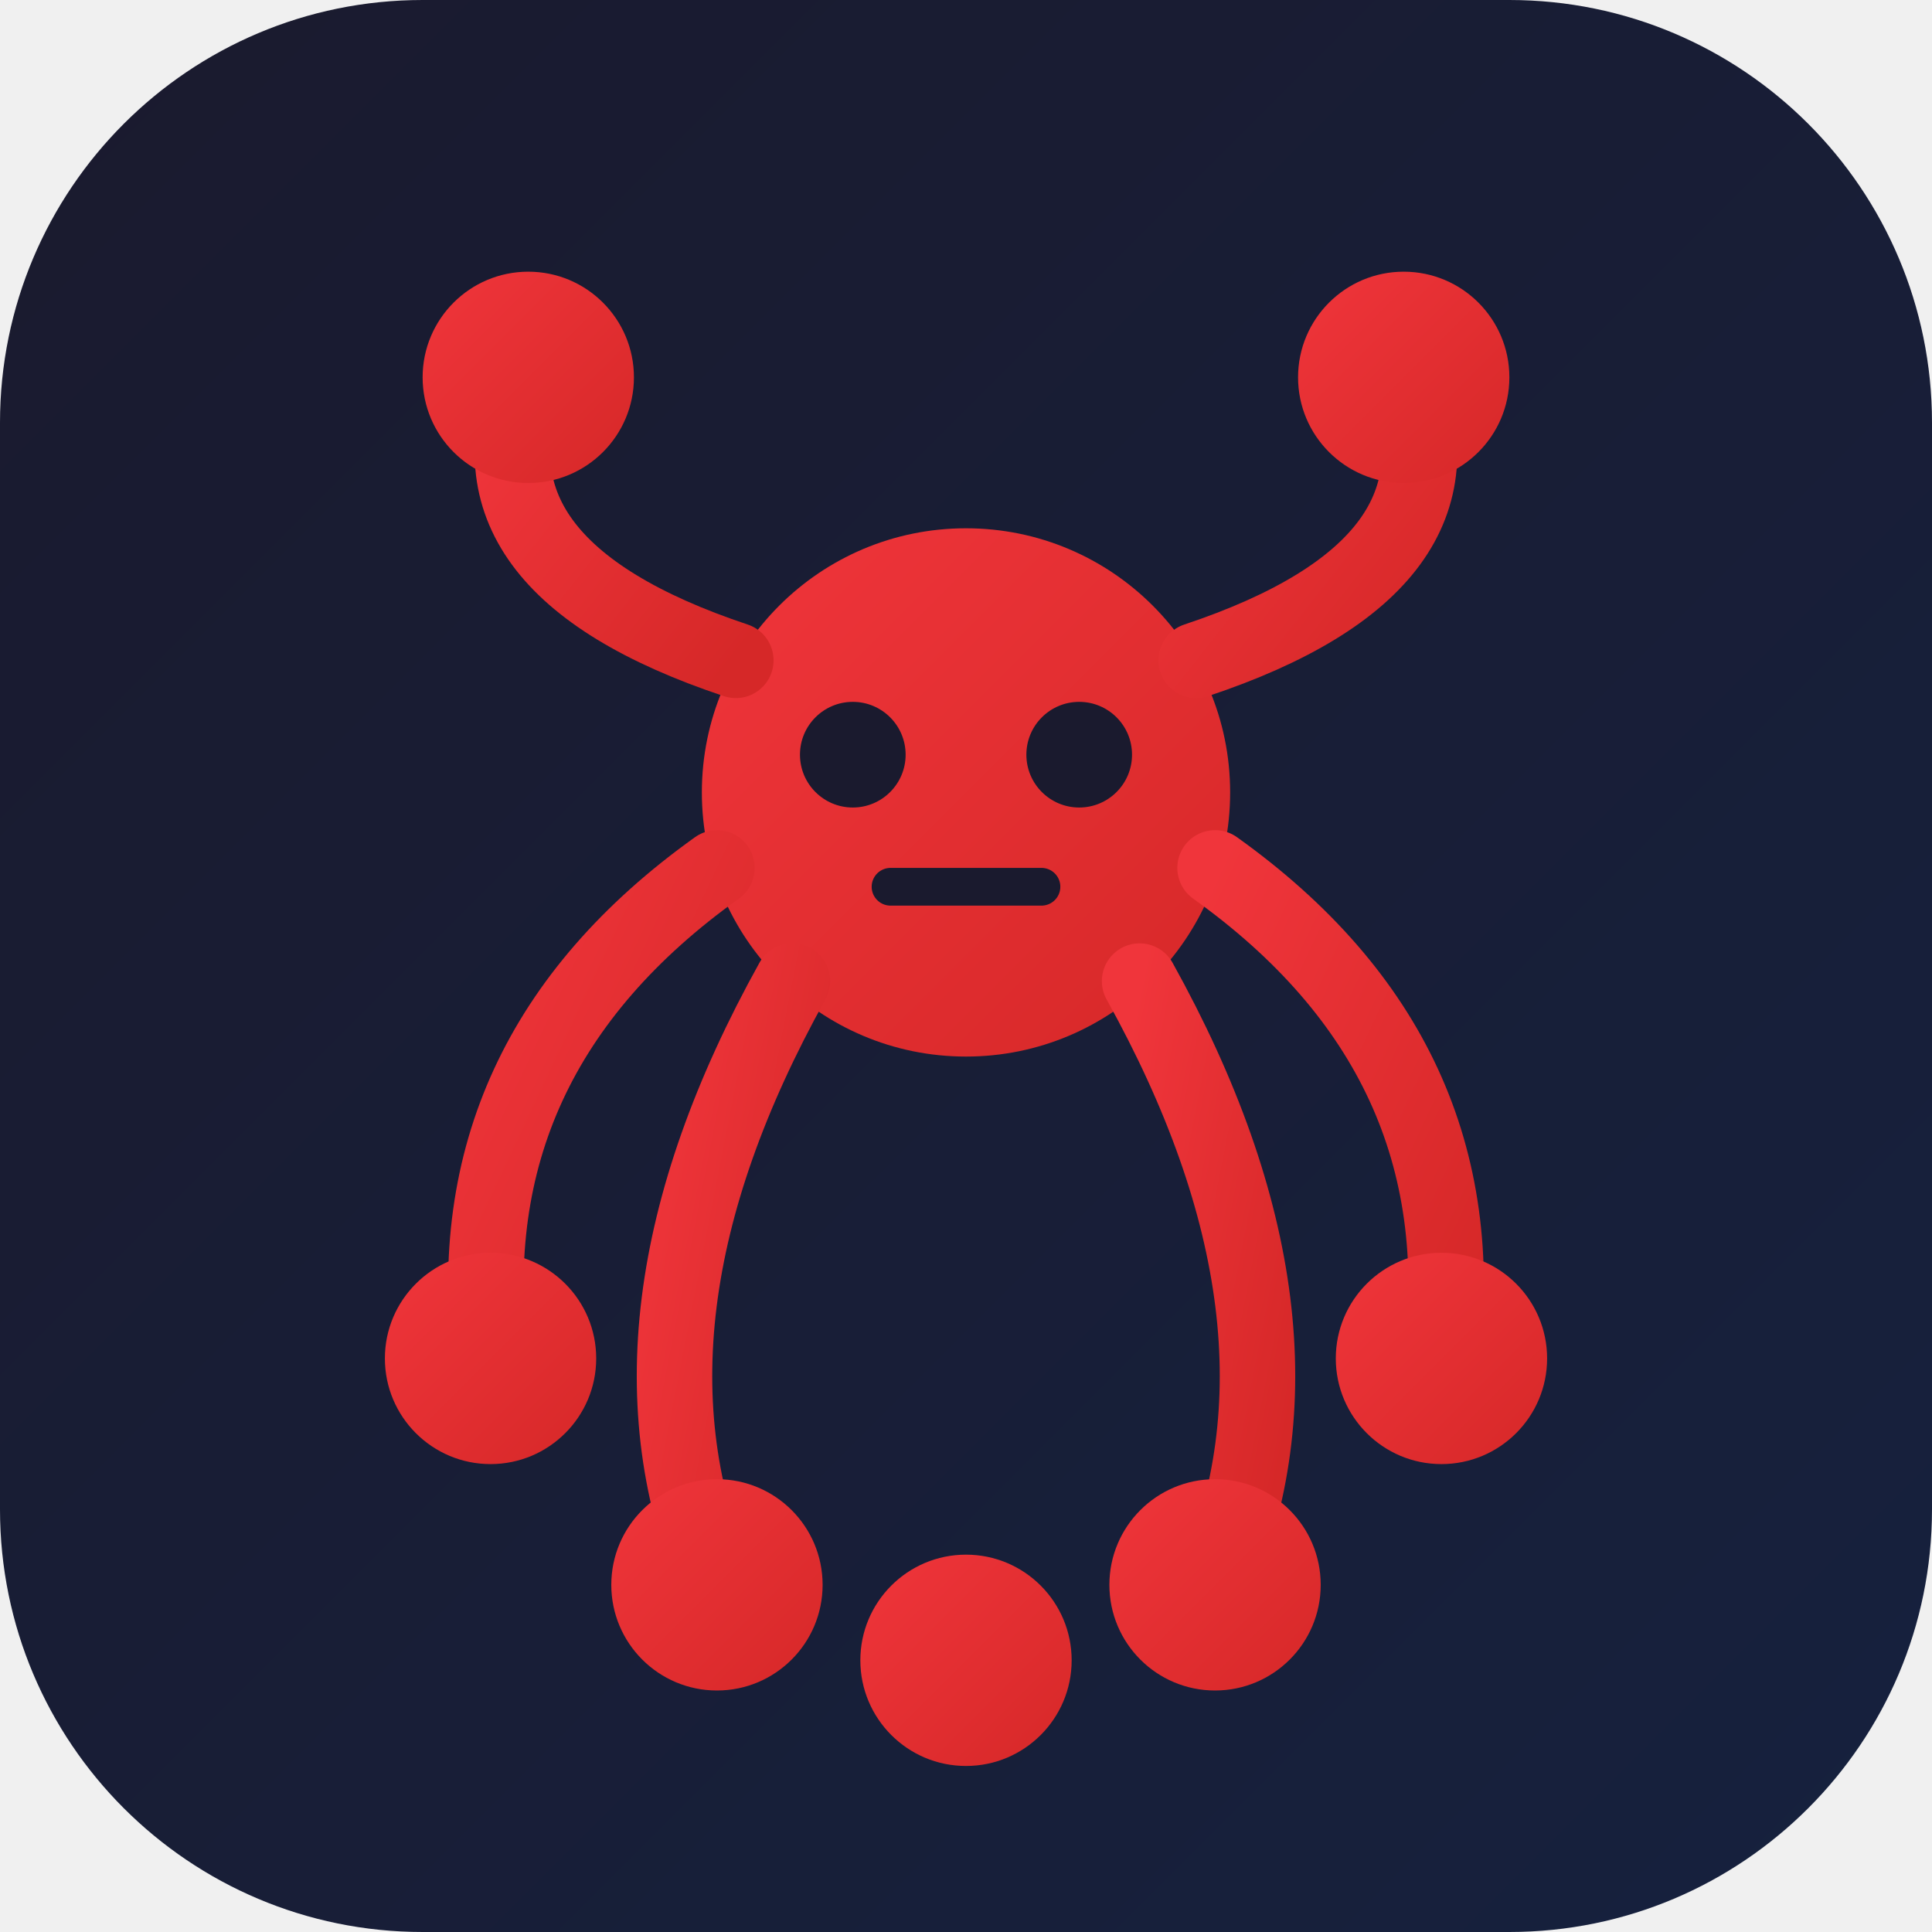
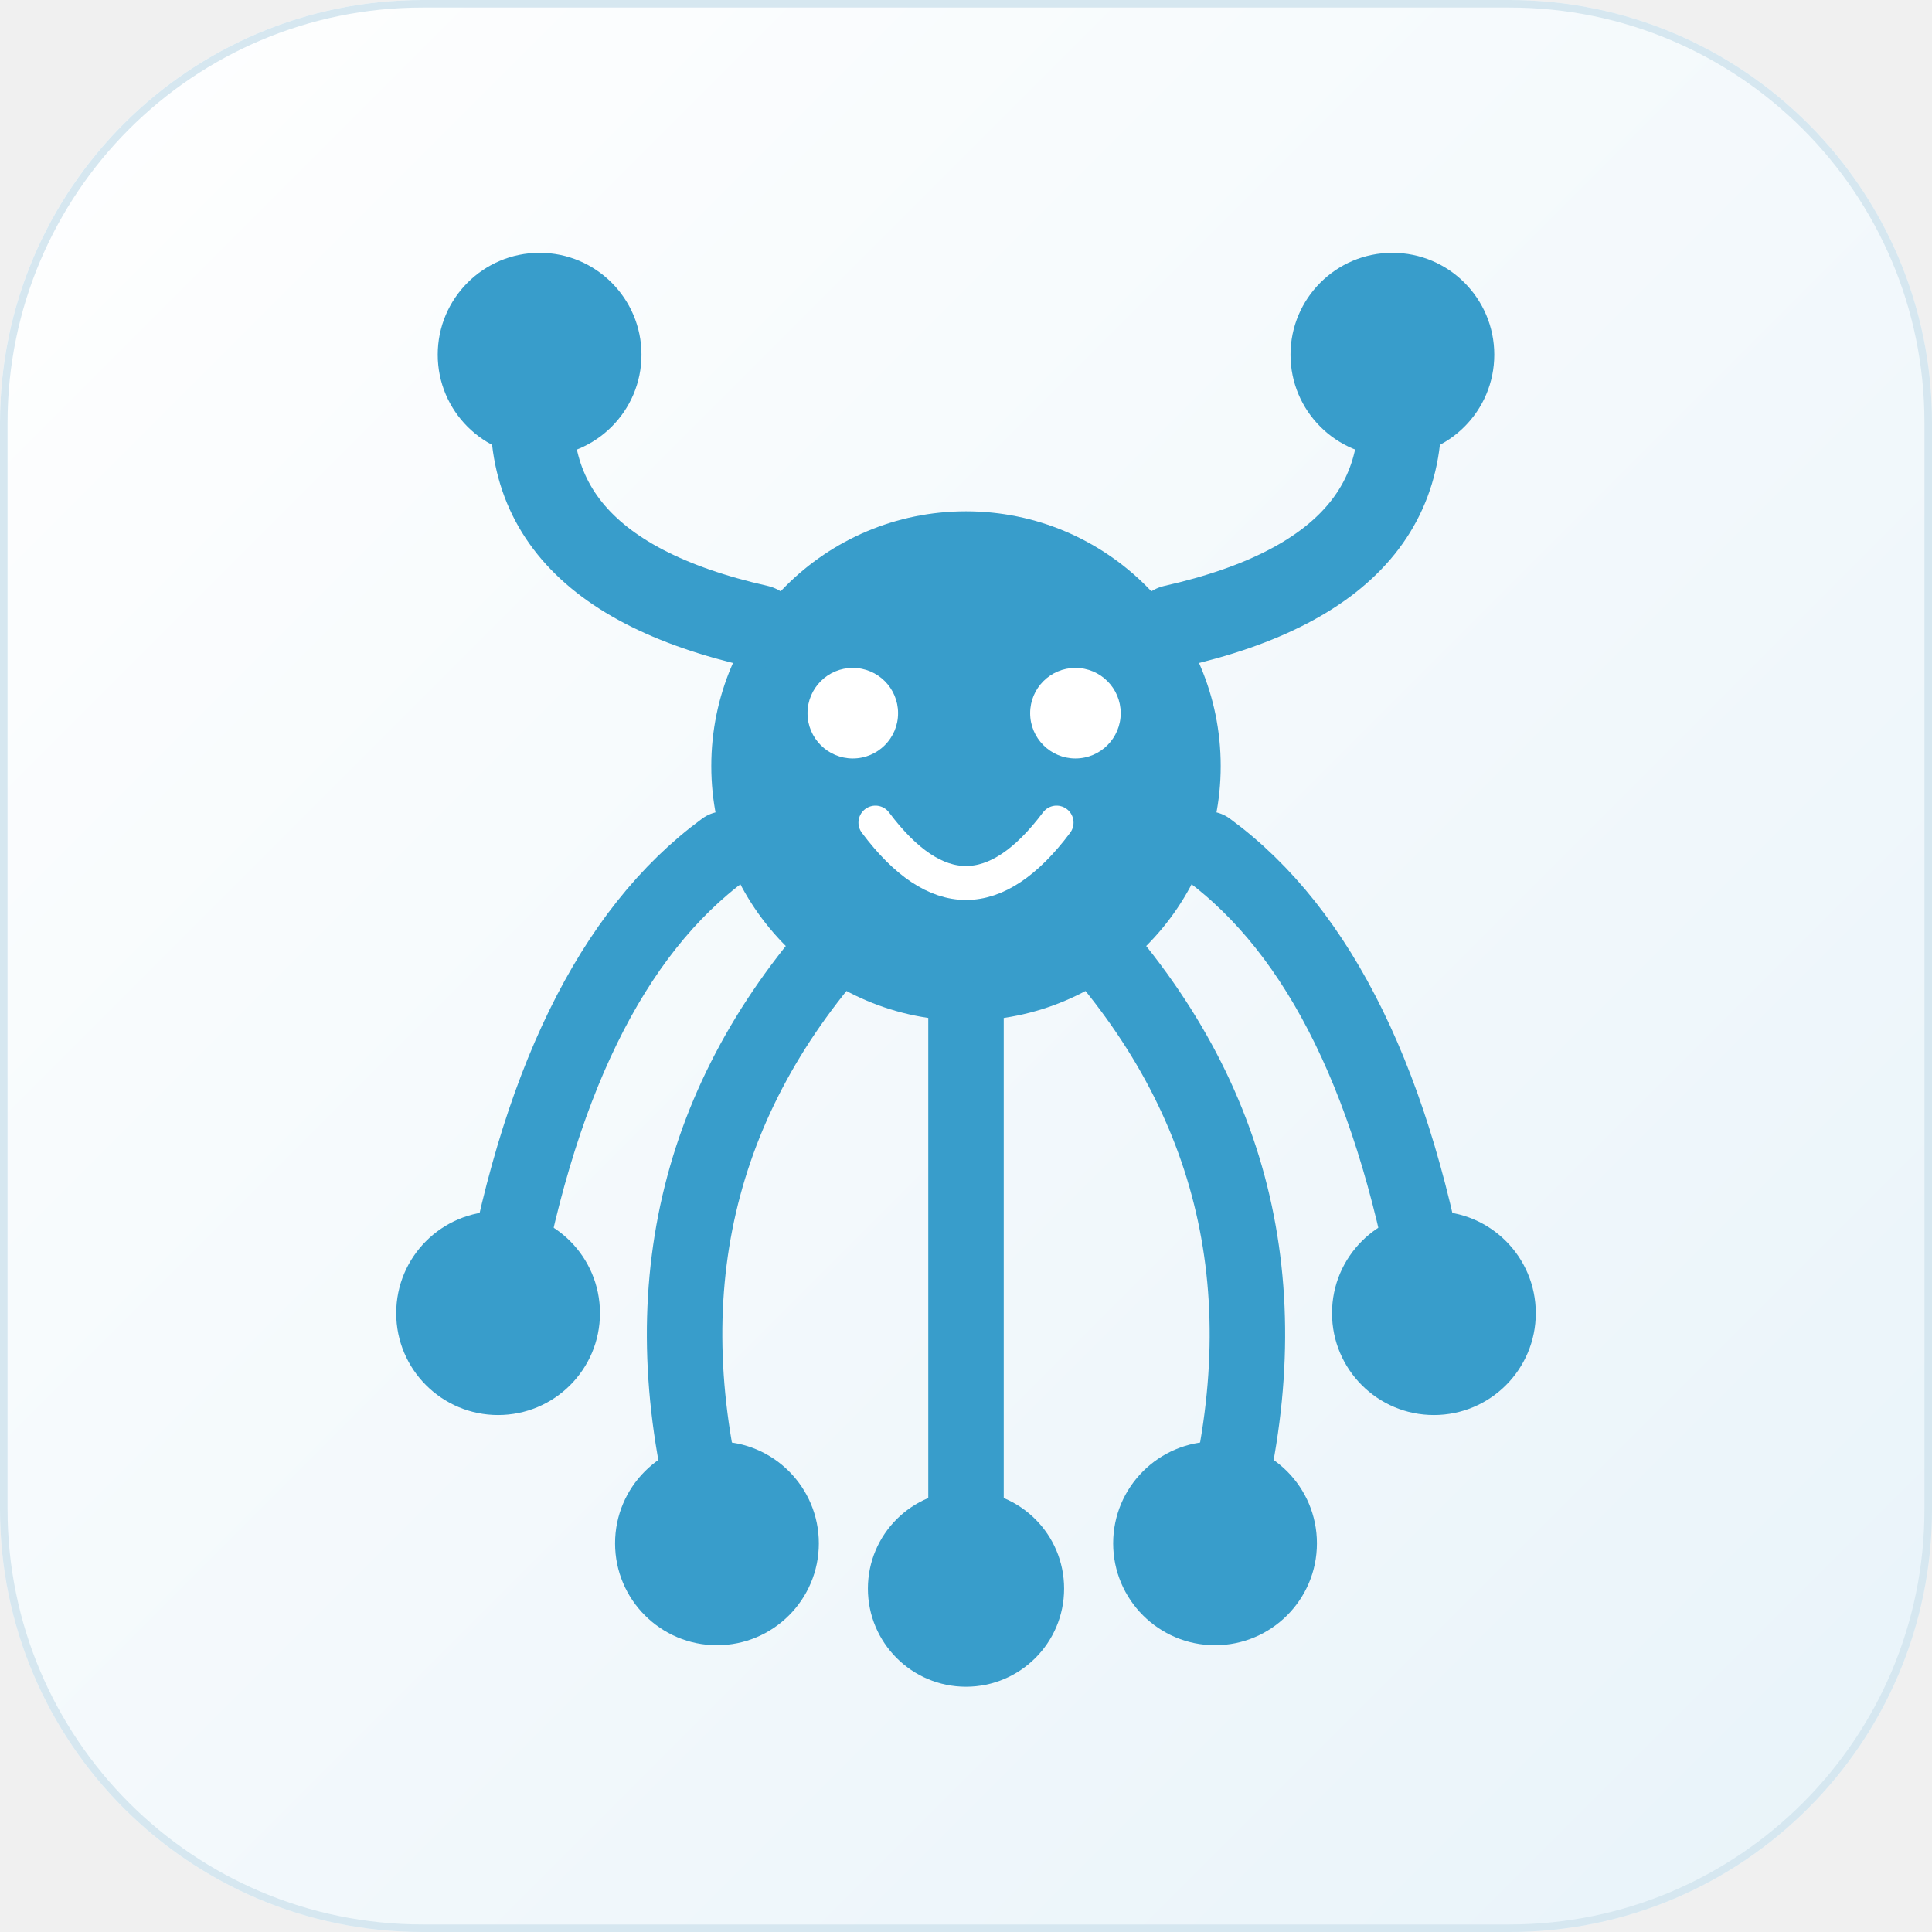
<svg xmlns="http://www.w3.org/2000/svg" viewBox="0 0 512 512" width="512" height="512">
  <defs>
-     <linearGradient id="bgGrad" x1="0%" y1="0%" x2="100%" y2="100%">
-       <stop offset="0%" stop-color="#1A1A2E" />
-       <stop offset="100%" stop-color="#16213E" />
-     </linearGradient>
-     <linearGradient id="octoGrad" x1="0%" y1="0%" x2="100%" y2="100%">
-       <stop offset="0%" stop-color="#F0353B" />
-       <stop offset="100%" stop-color="#D62828" />
+     <linearGradient id="plateGrad" x1="0%" y1="0%" x2="100%" y2="100%">
+       <stop offset="0%" stop-color="#FFFFFF" />
+       <stop offset="100%" stop-color="#E8F3F9" />
    </linearGradient>
  </defs>
-   <rect width="512" height="512" rx="112" fill="url(#bgGrad)" />
-   <g fill="url(#octoGrad)">
-     <circle cx="256" cy="210" r="70" />
-     <path d="M 190 230 Q 120 280 130 360" fill="none" stroke="url(#octoGrad)" stroke-width="20" stroke-linecap="round" />
-     <circle cx="130" cy="360" r="28" />
-     <path d="M 210 260 Q 160 350 190 420" fill="none" stroke="url(#octoGrad)" stroke-width="20" stroke-linecap="round" />
-     <circle cx="190" cy="420" r="28" />
-     <path d="M 256 280 Q 256 380 256 440" fill="none" stroke="url(#octoGrad)" stroke-width="20" stroke-linecap="round" />
-     <circle cx="256" cy="440" r="28" />
-     <path d="M 322 230 Q 392 280 382 360" fill="none" stroke="url(#octoGrad)" stroke-width="20" stroke-linecap="round" />
-     <circle cx="382" cy="360" r="28" />
-     <path d="M 302 260 Q 352 350 322 420" fill="none" stroke="url(#octoGrad)" stroke-width="20" stroke-linecap="round" />
-     <circle cx="322" cy="420" r="28" />
-     <path d="M 195 175 Q 120 150 140 100" fill="none" stroke="url(#octoGrad)" stroke-width="20" stroke-linecap="round" />
-     <circle cx="140" cy="100" r="28" />
-     <path d="M 317 175 Q 392 150 372 100" fill="none" stroke="url(#octoGrad)" stroke-width="20" stroke-linecap="round" />
-     <circle cx="372" cy="100" r="28" />
+   <rect width="512" height="512" rx="112" fill="url(#plateGrad)" />
+   <rect x="1" y="1" width="510" height="510" rx="111" fill="none" stroke="#D6E7F0" stroke-width="2" />
+   <g fill="#389DCB" stroke="#389DCB" stroke-linecap="round">
+     <circle cx="256" cy="203" r="67.5" stroke="none" />
+     <path d="M 201 166 Q 130 150 143 94" fill="none" stroke-width="22" />
+     <circle cx="143" cy="94" r="27" stroke="none" />
+     <path d="M 311 166 Q 382 150 369 94" fill="none" stroke-width="22" />
+     <circle cx="369" cy="94" r="27" stroke="none" />
+     <path d="M 192 225 Q 147 258 132 348" fill="none" stroke-width="20" />
+     <circle cx="132" cy="348" r="27" stroke="none" />
+     <path d="M 320 225 Q 365 258 380 348" fill="none" stroke-width="20" />
+     <circle cx="380" cy="348" r="27" stroke="none" />
+     <path d="M 221 251 Q 163 318 190 409" fill="none" stroke-width="20" />
+     <circle cx="190" cy="409" r="27" stroke="none" />
+     <path d="M 291 251 Q 349 318 322 409" fill="none" stroke-width="20" />
+     <circle cx="322" cy="409" r="27" stroke="none" />
+     <path d="M 256 270 L 256 421" fill="none" stroke-width="20" />
+     <circle cx="256" cy="421" r="26" stroke="none" />
  </g>
-   <circle cx="226" cy="200" r="14" fill="#1A1A2E" />
-   <circle cx="286" cy="200" r="14" fill="#1A1A2E" />
-   <path d="M 236 235 H 276" fill="none" stroke="#1A1A2E" stroke-width="10" stroke-linecap="round" />
+   <g fill="#FFFFFF">
+     <circle cx="226" cy="189" r="12" />
+     <circle cx="285" cy="189" r="12" />
+   </g>
+   <path d="M 232 218 Q 256 250 280 218" fill="none" stroke="#FFFFFF" stroke-width="9" stroke-linecap="round" />
</svg>
